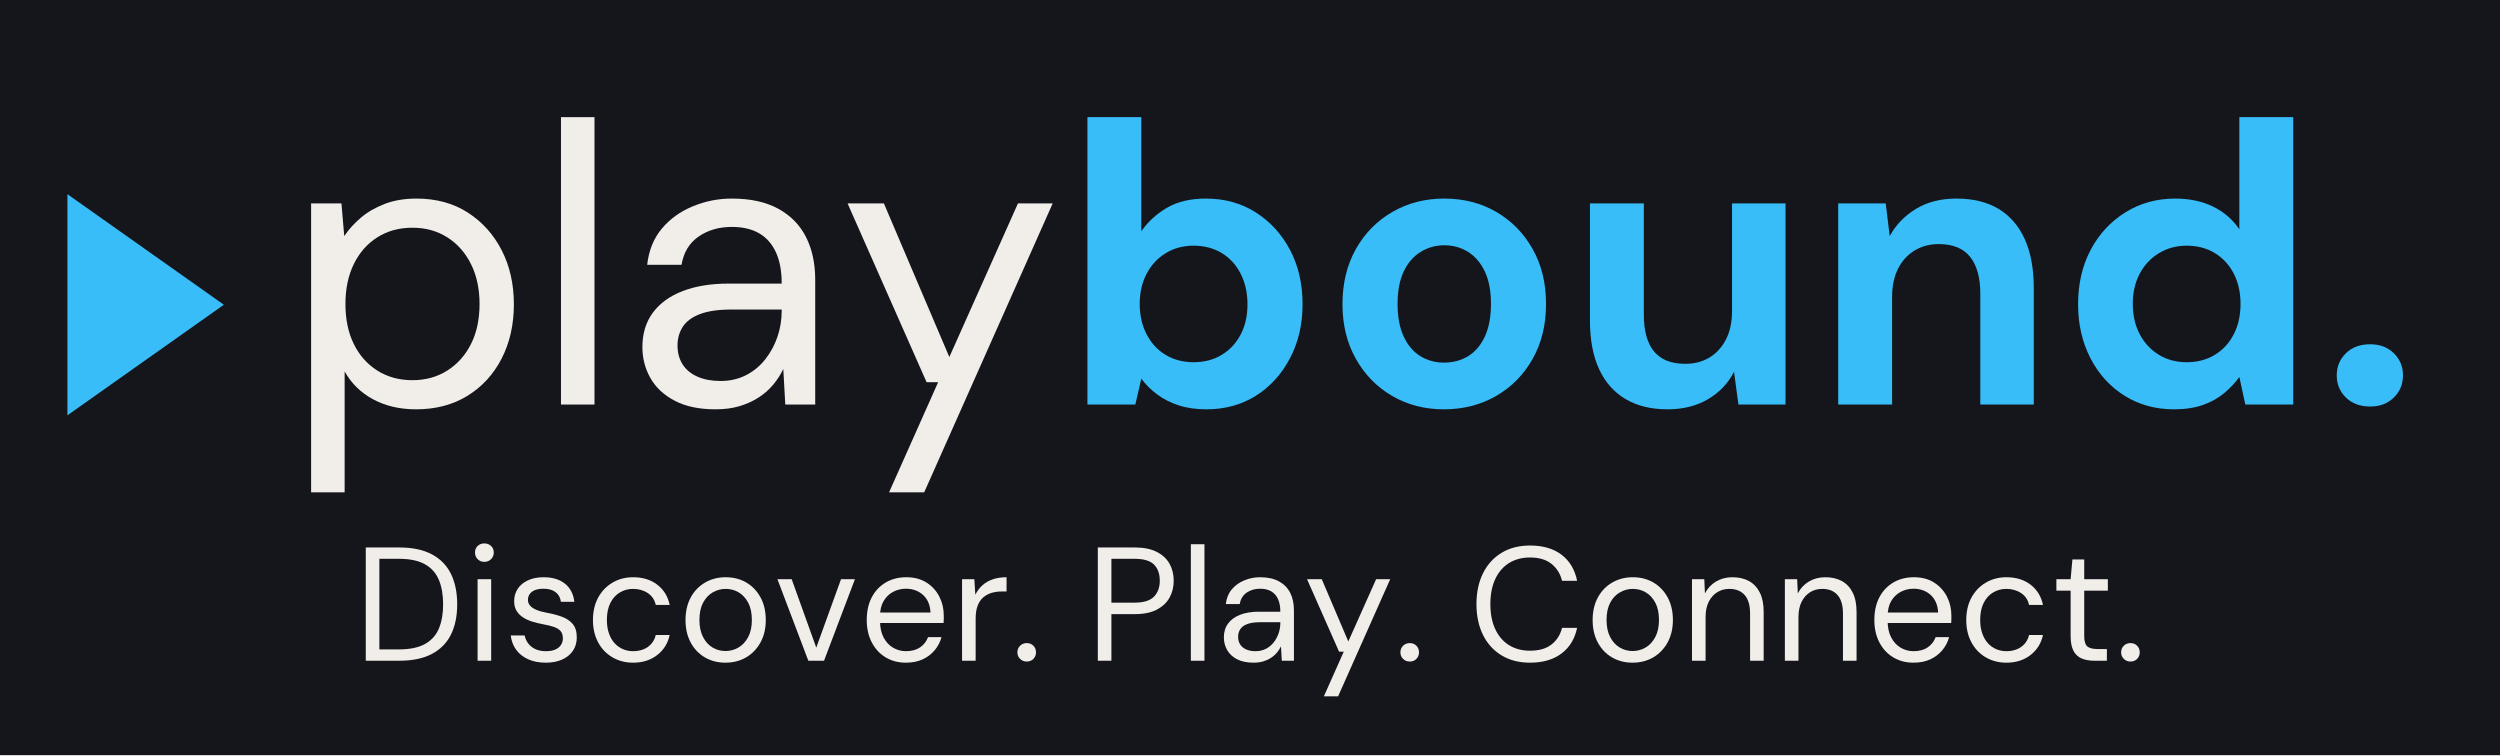
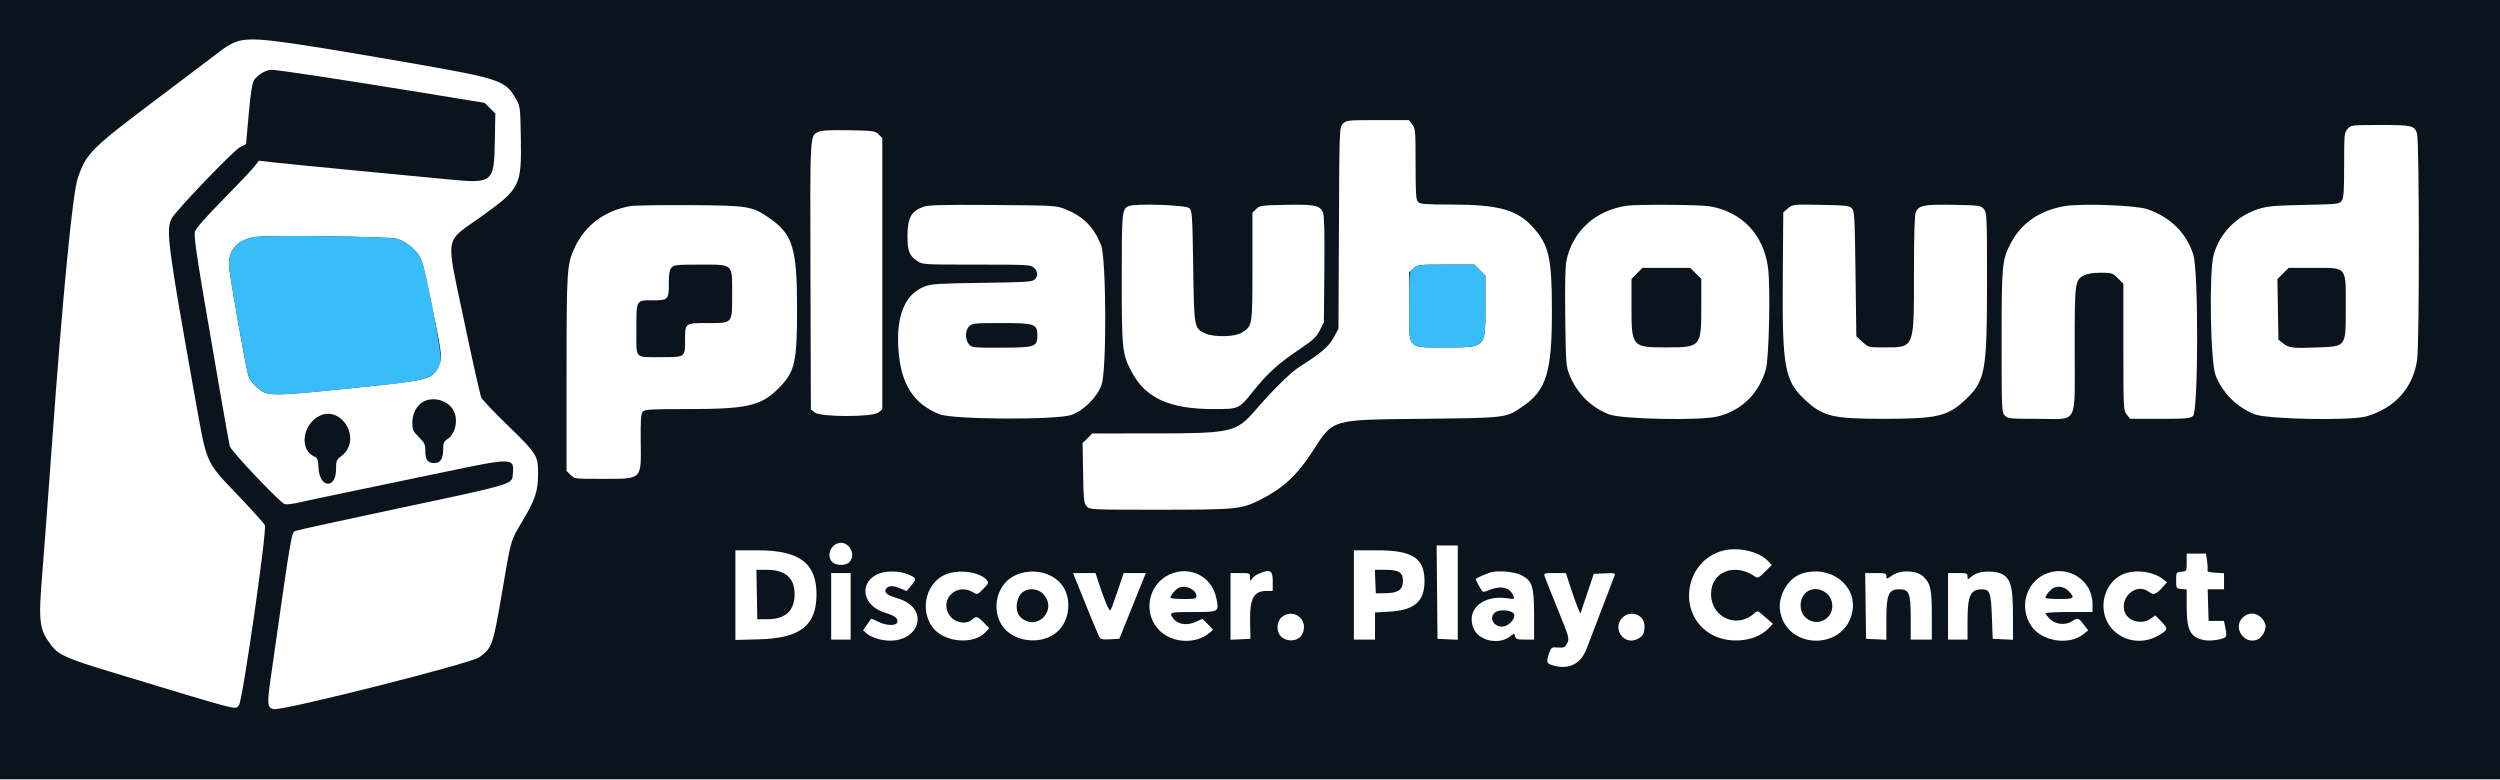
- <svg xmlns="http://www.w3.org/2000/svg" width="927" height="280" viewBox="0 0 927 280">
-   <rect width="927" height="280" fill="#15161c" />
-   <path d="M25 72 L83 113 L25 154 Z" fill="#38BDF8" />
-   <path fill="#f1eee9" d="M115.36 182.56V75.408H126.608L127.644 87.544Q130.012 83.992 133.712 80.81Q137.412 77.628 142.592 75.63Q147.772 73.632 154.432 73.632Q165.384 73.632 173.45 78.812Q181.516 83.992 186.03 92.798Q190.544 101.604 190.544 112.852Q190.544 124.1 186.03 132.906Q181.516 141.712 173.376 146.744Q165.236 151.776 154.284 151.776Q145.256 151.776 138.374 148.076Q131.492 144.376 127.792 137.716V182.56ZM152.952 140.972Q160.204 140.972 165.828 137.42Q171.452 133.868 174.634 127.578Q177.816 121.288 177.816 112.704Q177.816 104.268 174.634 97.904Q171.452 91.54 165.828 87.988Q160.204 84.436 152.952 84.436Q145.552 84.436 139.928 87.988Q134.304 91.54 131.196 97.904Q128.088 104.268 128.088 112.704Q128.088 121.288 131.196 127.578Q134.304 133.868 139.928 137.42Q145.552 140.972 152.952 140.972Z" />
-   <path fill="#f1eee9" d="M208.008 150.0V43.44H220.44V150.0Z" />
-   <path fill="#f1eee9" d="M265.284 151.776Q256.256 151.776 250.188 148.594Q244.12 145.412 241.16 140.158Q238.2 134.904 238.2 128.688Q238.2 121.14 242.122 115.886Q246.044 110.632 253.222 107.894Q260.4 105.156 270.168 105.156H289.852Q289.852 98.2 287.706 93.538Q285.56 88.876 281.49 86.508Q277.42 84.14 271.352 84.14Q264.248 84.14 259.068 87.692Q253.888 91.244 252.704 98.2H239.976Q240.864 90.208 245.378 84.806Q249.892 79.404 256.848 76.518Q263.804 73.632 271.352 73.632Q281.712 73.632 288.594 77.406Q295.476 81.18 298.88 87.914Q302.284 94.648 302.284 103.824V150.0H291.184L290.444 136.828Q288.964 139.936 286.67 142.674Q284.376 145.412 281.268 147.41Q278.16 149.408 274.238 150.592Q270.316 151.776 265.284 151.776ZM267.208 141.268Q272.388 141.268 276.606 139.122Q280.824 136.976 283.784 133.202Q286.744 129.428 288.298 124.84Q289.852 120.252 289.852 115.22V114.776H271.204Q263.952 114.776 259.512 116.478Q255.072 118.18 253.148 121.214Q251.224 124.248 251.224 128.096Q251.224 132.092 253.074 135.052Q254.924 138.012 258.55 139.64Q262.176 141.268 267.208 141.268Z" />
-   <path fill="#f1eee9" d="M329.664 182.56 347.868 141.712H343.576L314.272 75.408H327.74L352.012 132.388L377.468 75.408H390.344L342.688 182.56Z" />
-   <path fill="#38BDF8" d="M447.324 151.776Q441.552 151.776 437.038 150.296Q432.524 148.816 429.046 146.226Q425.568 143.636 423.2 140.38L420.98 150.0H403.22V43.44H423.2V85.768Q426.752 80.588 432.598 77.11Q438.444 73.632 447.176 73.632Q457.536 73.632 465.602 78.738Q473.668 83.844 478.33 92.65Q482.992 101.456 482.992 112.852Q482.992 123.952 478.33 132.832Q473.668 141.712 465.676 146.744Q457.684 151.776 447.324 151.776ZM442.588 134.312Q448.508 134.312 453.022 131.574Q457.536 128.836 460.052 124.026Q462.568 119.216 462.568 112.852Q462.568 106.488 460.052 101.53Q457.536 96.572 453.022 93.834Q448.508 91.096 442.588 91.096Q436.816 91.096 432.302 93.834Q427.788 96.572 425.198 101.456Q422.608 106.34 422.608 112.704Q422.608 119.068 425.198 124.026Q427.788 128.984 432.302 131.648Q436.816 134.312 442.588 134.312Z" />
-   <path fill="#38BDF8" d="M535.384 151.776Q524.728 151.776 516.218 146.818Q507.708 141.86 502.75 133.054Q497.792 124.248 497.792 112.852Q497.792 101.16 502.75 92.354Q507.708 83.548 516.292 78.59Q524.876 73.632 535.532 73.632Q546.336 73.632 554.846 78.59Q563.356 83.548 568.314 92.354Q573.272 101.16 573.272 112.704Q573.272 124.248 568.314 133.054Q563.356 141.86 554.772 146.818Q546.188 151.776 535.384 151.776ZM535.384 134.46Q540.416 134.46 544.338 132.092Q548.26 129.724 550.554 124.84Q552.848 119.956 552.848 112.704Q552.848 105.452 550.554 100.642Q548.26 95.832 544.338 93.39Q540.416 90.948 535.532 90.948Q530.796 90.948 526.8 93.39Q522.804 95.832 520.51 100.642Q518.216 105.452 518.216 112.704Q518.216 119.956 520.51 124.84Q522.804 129.724 526.726 132.092Q530.648 134.46 535.384 134.46Z" />
-   <path fill="#38BDF8" d="M618.264 151.776Q609.236 151.776 602.798 148.002Q596.36 144.228 592.956 136.902Q589.552 129.576 589.552 118.772V75.408H609.532V116.7Q609.532 125.728 613.306 130.316Q617.08 134.904 624.924 134.904Q629.956 134.904 633.804 132.61Q637.652 130.316 639.946 125.95Q642.24 121.584 642.24 115.22V75.408H662.072V150.0H644.608L642.98 137.864Q639.724 144.228 633.36 148.002Q626.996 151.776 618.264 151.776Z" />
-   <path fill="#38BDF8" d="M681.608 150.0V75.408H699.22L700.7 87.544Q704.104 81.328 710.394 77.48Q716.684 73.632 725.416 73.632Q734.74 73.632 741.104 77.48Q747.468 81.328 750.798 88.728Q754.128 96.128 754.128 106.932V150.0H734.296V108.856Q734.296 99.976 730.522 95.24Q726.748 90.504 718.904 90.504Q713.872 90.504 709.95 92.872Q706.028 95.24 703.808 99.606Q701.588 103.972 701.588 110.188V150.0Z" />
-   <path fill="#38BDF8" d="M806.076 151.776Q795.864 151.776 787.798 146.744Q779.732 141.712 775.144 132.832Q770.556 123.952 770.556 112.852Q770.556 101.456 775.218 92.65Q779.88 83.844 788.094 78.738Q796.308 73.632 806.52 73.632Q814.512 73.632 820.58 76.592Q826.648 79.552 830.348 85.028V43.44H850.328V150.0H832.568L830.348 139.788Q828.128 142.896 824.798 145.708Q821.468 148.52 816.88 150.148Q812.292 151.776 806.076 151.776ZM810.812 134.312Q816.732 134.312 821.246 131.574Q825.76 128.836 828.276 123.952Q830.792 119.068 830.792 112.704Q830.792 106.34 828.276 101.456Q825.76 96.572 821.246 93.834Q816.732 91.096 810.812 91.096Q805.188 91.096 800.6 93.834Q796.012 96.572 793.422 101.456Q790.832 106.34 790.832 112.556Q790.832 119.068 793.422 123.952Q796.012 128.836 800.526 131.574Q805.04 134.312 810.812 134.312Z" />
-   <path fill="#38BDF8" d="M878.892 150.74Q873.268 150.74 869.864 147.41Q866.46 144.08 866.46 139.196Q866.46 134.312 869.864 130.982Q873.268 127.652 878.892 127.652Q884.22 127.652 887.624 130.982Q891.028 134.312 891.028 139.196Q891.028 144.08 887.624 147.41Q884.22 150.74 878.892 150.74Z" />
-   <path fill="#f1eee9" d="M135.63 245.0V203.0H147.99Q155.37 203.0 160.14 205.55Q164.91 208.1 167.22 212.81Q169.53 217.52 169.53 224.12Q169.53 230.6 167.22 235.28Q164.91 239.96 160.14 242.48Q155.37 245.0 147.99 245.0ZM140.67 240.8H147.87Q153.99 240.8 157.59 238.79Q161.19 236.78 162.75 233.03Q164.31 229.28 164.31 224.12Q164.31 218.84 162.75 215.06Q161.19 211.28 157.59 209.24Q153.99 207.2 147.87 207.2H140.67Z" />
-   <path fill="#f1eee9" d="M177.09 245.0V214.76H182.13V245.0ZM179.61 208.34Q178.11 208.34 177.12 207.35Q176.13 206.36 176.13 204.86Q176.13 203.36 177.12 202.43Q178.11 201.5 179.61 201.5Q181.05 201.5 182.07 202.43Q183.09 203.36 183.09 204.86Q183.09 206.36 182.07 207.35Q181.05 208.34 179.61 208.34Z" />
-   <path fill="#f1eee9" d="M202.41 245.72Q198.63 245.72 195.84 244.46Q193.05 243.2 191.4 240.95Q189.75 238.7 189.39 235.64H194.55Q194.85 237.2 195.81 238.52Q196.77 239.84 198.42 240.65Q200.07 241.46 202.47 241.46Q204.57 241.46 205.95 240.83Q207.33 240.2 208.02 239.12Q208.71 238.04 208.71 236.78Q208.71 234.92 207.84 233.96Q206.97 233.0 205.29 232.43Q203.61 231.86 201.21 231.44Q199.23 231.08 197.31 230.48Q195.39 229.88 193.89 228.89Q192.39 227.9 191.52 226.46Q190.65 225.02 190.65 222.92Q190.65 220.34 191.97 218.33Q193.29 216.32 195.78 215.18Q198.27 214.04 201.57 214.04Q206.43 214.04 209.43 216.38Q212.43 218.72 212.97 223.16H207.99Q207.69 220.88 206.04 219.59Q204.39 218.3 201.51 218.3Q198.69 218.3 197.22 219.44Q195.75 220.58 195.75 222.44Q195.75 223.64 196.56 224.57Q197.37 225.5 198.96 226.16Q200.55 226.82 202.89 227.24Q205.89 227.78 208.35 228.68Q210.81 229.58 212.34 231.35Q213.87 233.12 213.87 236.36Q213.87 239.18 212.46 241.28Q211.05 243.38 208.47 244.55Q205.89 245.72 202.41 245.72Z" />
-   <path fill="#f1eee9" d="M234.75 245.72Q230.49 245.72 227.1 243.74Q223.71 241.76 221.79 238.19Q219.87 234.62 219.87 229.94Q219.87 225.14 221.79 221.6Q223.71 218.06 227.1 216.05Q230.49 214.04 234.75 214.04Q240.15 214.04 243.75 216.83Q247.35 219.62 248.31 224.3H243.15Q242.55 221.48 240.21 219.92Q237.87 218.36 234.69 218.36Q232.11 218.36 229.89 219.65Q227.67 220.94 226.35 223.52Q225.03 226.1 225.03 229.88Q225.03 232.7 225.81 234.89Q226.59 237.08 227.91 238.52Q229.23 239.96 231.0 240.71Q232.77 241.46 234.69 241.46Q236.85 241.46 238.59 240.77Q240.33 240.08 241.53 238.7Q242.73 237.32 243.15 235.46H248.31Q247.35 240.02 243.72 242.87Q240.09 245.72 234.75 245.72Z" />
-   <path fill="#f1eee9" d="M268.95 245.72Q264.75 245.72 261.39 243.77Q258.03 241.82 256.11 238.25Q254.19 234.68 254.19 229.94Q254.19 225.08 256.14 221.51Q258.09 217.94 261.48 215.99Q264.87 214.04 269.07 214.04Q273.39 214.04 276.72 215.99Q280.05 217.94 282.0 221.51Q283.95 225.08 283.95 229.88Q283.95 234.68 281.97 238.25Q279.99 241.82 276.63 243.77Q273.27 245.72 268.95 245.72ZM269.01 241.4Q271.59 241.4 273.81 240.11Q276.03 238.82 277.41 236.24Q278.79 233.66 278.79 229.88Q278.79 226.04 277.44 223.49Q276.09 220.94 273.9 219.65Q271.71 218.36 269.07 218.36Q266.55 218.36 264.3 219.65Q262.05 220.94 260.7 223.49Q259.35 226.04 259.35 229.88Q259.35 233.66 260.7 236.24Q262.05 238.82 264.24 240.11Q266.43 241.4 269.01 241.4Z" />
-   <path fill="#f1eee9" d="M299.73 245.0 288.27 214.76H293.55L302.67 240.14L311.85 214.76H317.01L305.55 245.0Z" />
-   <path fill="#f1eee9" d="M335.91 245.72Q331.65 245.72 328.38 243.74Q325.11 241.76 323.25 238.19Q321.39 234.62 321.39 229.88Q321.39 225.08 323.22 221.54Q325.05 218.0 328.38 216.02Q331.71 214.04 336.03 214.04Q340.47 214.04 343.56 216.02Q346.65 218.0 348.3 221.21Q349.95 224.42 349.95 228.26Q349.95 228.86 349.95 229.52Q349.95 230.18 349.89 231.02H325.17V227.12H345.03Q344.85 222.98 342.3 220.64Q339.75 218.3 335.91 218.3Q333.33 218.3 331.14 219.47Q328.95 220.64 327.63 222.89Q326.31 225.14 326.31 228.5V230.18Q326.31 233.9 327.66 236.42Q329.01 238.94 331.2 240.2Q333.39 241.46 335.91 241.46Q339.09 241.46 341.16 240.05Q343.23 238.64 344.13 236.24H349.11Q348.39 238.94 346.59 241.1Q344.79 243.26 342.12 244.49Q339.45 245.72 335.91 245.72Z" />
-   <path fill="#f1eee9" d="M356.73 245.0V214.76H361.29L361.65 220.52Q362.67 218.48 364.26 217.04Q365.85 215.6 368.1 214.82Q370.35 214.04 373.23 214.04V219.32H371.37Q369.45 219.32 367.71 219.83Q365.97 220.34 364.62 221.48Q363.27 222.62 362.52 224.57Q361.77 226.52 361.77 229.4V245.0Z" />
-   <path fill="#f1eee9" d="M380.73 245.3Q379.23 245.3 378.24 244.31Q377.25 243.32 377.25 241.88Q377.25 240.44 378.24 239.45Q379.23 238.46 380.73 238.46Q382.23 238.46 383.19 239.45Q384.15 240.44 384.15 241.88Q384.15 243.32 383.19 244.31Q382.23 245.3 380.73 245.3Z" />
-   <path fill="#f1eee9" d="" />
-   <path fill="#f1eee9" d="M407.07 245.0V203.0H420.75Q425.73 203.0 428.94 204.65Q432.15 206.3 433.68 209.06Q435.21 211.82 435.21 215.36Q435.21 218.78 433.68 221.57Q432.15 224.36 428.97 226.04Q425.79 227.72 420.75 227.72H412.11V245.0ZM412.11 223.46H420.69Q425.73 223.46 427.89 221.24Q430.05 219.02 430.05 215.36Q430.05 211.46 427.89 209.33Q425.73 207.2 420.69 207.2H412.11Z" />
-   <path fill="#f1eee9" d="M441.57 245.0V201.8H446.61V245.0Z" />
-   <path fill="#f1eee9" d="M464.79 245.72Q461.13 245.72 458.67 244.43Q456.21 243.14 455.01 241.01Q453.81 238.88 453.81 236.36Q453.81 233.3 455.4 231.17Q456.99 229.04 459.9 227.93Q462.81 226.82 466.77 226.82H474.75Q474.75 224.0 473.88 222.11Q473.01 220.22 471.36 219.26Q469.71 218.3 467.25 218.3Q464.37 218.3 462.27 219.74Q460.17 221.18 459.69 224.0H454.53Q454.89 220.76 456.72 218.57Q458.55 216.38 461.37 215.21Q464.19 214.04 467.25 214.04Q471.45 214.04 474.24 215.57Q477.03 217.1 478.41 219.83Q479.79 222.56 479.79 226.28V245.0H475.29L474.99 239.66Q474.39 240.92 473.46 242.03Q472.53 243.14 471.27 243.95Q470.01 244.76 468.42 245.24Q466.83 245.72 464.79 245.72ZM465.57 241.46Q467.67 241.46 469.38 240.59Q471.09 239.72 472.29 238.19Q473.49 236.66 474.12 234.8Q474.75 232.94 474.75 230.9V230.72H467.19Q464.25 230.72 462.45 231.41Q460.65 232.1 459.87 233.33Q459.09 234.56 459.09 236.12Q459.09 237.74 459.84 238.94Q460.59 240.14 462.06 240.8Q463.53 241.46 465.57 241.46Z" />
-   <path fill="#f1eee9" d="M490.89 258.2 498.27 241.64H496.53L484.65 214.76H490.11L499.95 237.86L510.27 214.76H515.49L496.17 258.2Z" />
-   <path fill="#f1eee9" d="M522.75 245.3Q521.25 245.3 520.26 244.31Q519.27 243.32 519.27 241.88Q519.27 240.44 520.26 239.45Q521.25 238.46 522.75 238.46Q524.25 238.46 525.21 239.45Q526.17 240.44 526.17 241.88Q526.17 243.32 525.21 244.31Q524.25 245.3 522.75 245.3Z" />
-   <path fill="#f1eee9" d="" />
-   <path fill="#f1eee9" d="M567.33 245.72Q561.21 245.72 556.74 242.99Q552.27 240.26 549.87 235.37Q547.47 230.48 547.47 224.0Q547.47 217.52 549.87 212.63Q552.27 207.74 556.74 205.01Q561.21 202.28 567.33 202.28Q574.53 202.28 579.03 205.7Q583.53 209.12 584.79 215.36H579.21Q578.25 211.46 575.31 209.09Q572.37 206.72 567.33 206.72Q562.83 206.72 559.53 208.79Q556.23 210.86 554.43 214.73Q552.63 218.6 552.63 224.0Q552.63 229.4 554.43 233.27Q556.23 237.14 559.53 239.21Q562.83 241.28 567.33 241.28Q572.37 241.28 575.31 238.97Q578.25 236.66 579.21 232.82H584.79Q583.53 238.88 579.03 242.3Q574.53 245.72 567.33 245.72Z" />
-   <path fill="#f1eee9" d="M605.31 245.72Q601.11 245.72 597.75 243.77Q594.39 241.82 592.47 238.25Q590.55 234.68 590.55 229.94Q590.55 225.08 592.5 221.51Q594.45 217.94 597.84 215.99Q601.23 214.04 605.43 214.04Q609.75 214.04 613.08 215.99Q616.41 217.94 618.36 221.51Q620.31 225.08 620.31 229.88Q620.31 234.68 618.33 238.25Q616.35 241.82 612.99 243.77Q609.63 245.72 605.31 245.72ZM605.37 241.4Q607.95 241.4 610.17 240.11Q612.39 238.82 613.77 236.24Q615.15 233.66 615.15 229.88Q615.15 226.04 613.8 223.49Q612.45 220.94 610.26 219.65Q608.07 218.36 605.43 218.36Q602.91 218.36 600.66 219.65Q598.41 220.94 597.06 223.49Q595.71 226.04 595.71 229.88Q595.71 233.66 597.06 236.24Q598.41 238.82 600.6 240.11Q602.79 241.4 605.37 241.4Z" />
-   <path fill="#f1eee9" d="M627.39 245.0V214.76H631.95L632.19 220.04Q633.63 217.22 636.3 215.63Q638.97 214.04 642.39 214.04Q645.93 214.04 648.51 215.45Q651.09 216.86 652.53 219.71Q653.97 222.56 653.97 226.94V245.0H648.93V227.48Q648.93 222.92 646.92 220.64Q644.91 218.36 641.25 218.36Q638.73 218.36 636.75 219.59Q634.77 220.82 633.6 223.13Q632.43 225.44 632.43 228.86V245.0Z" />
-   <path fill="#f1eee9" d="M661.83 245.0V214.76H666.39L666.63 220.04Q668.07 217.22 670.74 215.63Q673.41 214.04 676.83 214.04Q680.37 214.04 682.95 215.45Q685.53 216.86 686.97 219.71Q688.41 222.56 688.41 226.94V245.0H683.37V227.48Q683.37 222.92 681.36 220.64Q679.35 218.36 675.69 218.36Q673.17 218.36 671.19 219.59Q669.21 220.82 668.04 223.13Q666.87 225.44 666.87 228.86V245.0Z" />
-   <path fill="#f1eee9" d="M709.53 245.72Q705.27 245.72 702.0 243.74Q698.73 241.76 696.87 238.19Q695.01 234.62 695.01 229.88Q695.01 225.08 696.84 221.54Q698.67 218.0 702.0 216.02Q705.33 214.04 709.65 214.04Q714.09 214.04 717.18 216.02Q720.27 218.0 721.92 221.21Q723.57 224.42 723.57 228.26Q723.57 228.86 723.57 229.52Q723.57 230.18 723.51 231.02H698.79V227.12H718.65Q718.47 222.98 715.92 220.64Q713.37 218.3 709.53 218.3Q706.95 218.3 704.76 219.47Q702.57 220.64 701.25 222.89Q699.93 225.14 699.93 228.5V230.18Q699.93 233.9 701.28 236.42Q702.63 238.94 704.82 240.2Q707.01 241.46 709.53 241.46Q712.71 241.46 714.78 240.05Q716.85 238.64 717.75 236.24H722.73Q722.01 238.94 720.21 241.1Q718.41 243.26 715.74 244.49Q713.07 245.72 709.53 245.72Z" />
-   <path fill="#f1eee9" d="M743.97 245.72Q739.71 245.72 736.32 243.74Q732.93 241.76 731.01 238.19Q729.09 234.62 729.09 229.94Q729.09 225.14 731.01 221.6Q732.93 218.06 736.32 216.05Q739.71 214.04 743.97 214.04Q749.37 214.04 752.97 216.83Q756.57 219.62 757.53 224.3H752.37Q751.77 221.48 749.43 219.92Q747.09 218.36 743.91 218.36Q741.33 218.36 739.11 219.65Q736.89 220.94 735.57 223.52Q734.25 226.1 734.25 229.88Q734.25 232.7 735.03 234.89Q735.81 237.08 737.13 238.52Q738.45 239.96 740.22 240.71Q741.99 241.46 743.91 241.46Q746.07 241.46 747.81 240.77Q749.55 240.08 750.75 238.7Q751.95 237.32 752.37 235.46H757.53Q756.57 240.02 752.94 242.87Q749.31 245.72 743.97 245.72Z" />
-   <path fill="#f1eee9" d="M776.55 245.0Q773.85 245.0 771.87 244.16Q769.89 243.32 768.84 241.31Q767.79 239.3 767.79 235.88V219.02H762.51V214.76H767.79L768.45 207.44H772.83V214.76H781.59V219.02H772.83V235.88Q772.83 238.7 773.97 239.69Q775.11 240.68 777.99 240.68H781.23V245.0Z" />
-   <path fill="#f1eee9" d="M789.99 245.3Q788.49 245.3 787.5 244.31Q786.51 243.32 786.51 241.88Q786.51 240.44 787.5 239.45Q788.49 238.46 789.99 238.46Q791.49 238.46 792.45 239.45Q793.41 240.44 793.41 241.88Q793.41 243.32 792.45 244.31Q791.49 245.3 789.99 245.3Z" />
+ <svg xmlns="http://www.w3.org/2000/svg" width="1540" height="480" viewBox="0 0 1540 480" fill-rule="evenodd">
+   <path fill="#0B141D" d="M0 0H1540V480H0Z" />
+   <g transform="translate(20 20) scale(1)">
+     <path fill="#FFFFFF" d="M 126 5.57 C 123.53 6.36, 119.63 8.46, 117.34 10.25 C 115.05 12.04, 97.27 25.46, 77.84 40.09 C 35.91 71.64, 33.29 74.23, 27.95 89.58 C 24.74 98.81, 18.69 161.04, 11.98 254 C 9.78 284.52, 7.09 320.4, 6.01 333.73 C 3.6 363.44, 4.15 367.73, 11.68 377.64 C 16.04 383.37, 21.18 385.68, 47.11 393.54 C 131.63 419.15, 124.52 417.31, 127.24 414.25 C 129.4 411.82, 144.55 306.47, 143.16 303.53 C 142.64 302.41, 135.12 294.07, 126.47 285 C 106.58 264.15, 107.54 266.29, 100.6 227.5 C 83.23 130.33, 82.1 121.77, 85.76 114.55 C 88.09 109.96, 123.79 72.73, 127.89 70.61 L 131.56 68.71 133.21 50.28 C 134.38 37.23, 135.34 31.13, 136.49 29.38 C 138.64 26.1, 143.84 23.01, 147.22 23 C 150.98 23, 188.57 28.68, 237.5 36.66 L 278.5 43.34 281.81 46.63 L 285.13 49.93 284.81 67.39 C 284.36 92.41, 283.5 93.12, 256.8 90.56 C 247.83 89.7, 221.63 87.19, 198.58 84.99 C 175.52 82.78, 152.8 80.54, 148.08 79.99 L 139.5 79 136.56 82.75 C 134.94 84.81, 126.27 93.95, 117.3 103.05 C 106.84 113.65, 100.66 120.7, 100.1 122.66 C 99.44 124.94, 100.7 134.51, 105.03 160.11 C 111.71 199.64, 120.73 251.42, 121.53 254.81 C 122.22 257.76, 152.68 289.88, 155.43 290.57 C 156.57 290.86, 160.44 290.41, 164.03 289.57 C 167.63 288.74, 180.23 286.05, 192.03 283.6 C 203.84 281.15, 230.95 275.5, 252.29 271.05 C 297.3 261.67, 296.92 261.65, 295.82 273.11 C 295.33 278.29, 293.96 278.68, 226 293.03 C 191.63 300.29, 162.72 306.64, 161.76 307.14 C 159.49 308.34, 159.39 308.97, 146.74 397.79 C 144.43 414.06, 144.66 416.2, 148.83 416.82 C 154.95 417.73, 269.73 388.75, 275.07 384.95 C 283.1 379.24, 283.65 377.72, 288.98 346.5 C 294.96 311.45, 294.39 313.49, 301.5 301.54 C 309.74 287.69, 311.41 282.74, 311.46 272 C 311.51 260.67, 310.81 259.54, 292.76 242.04 C 284.54 234.06, 277.24 226.41, 276.54 225.02 C 275.83 223.63, 271.1 202.61, 266.02 178.29 C 254.48 123.06, 253.38 129.98, 276.26 113.54 C 300.57 96.08, 301.33 94.58, 300.83 64.86 C 300.5 45.82, 300.45 45.42, 297.75 40.82 C 290.71 28.85, 289.82 28.59, 214 15.58 C 147.05 4.1, 134.95 2.73, 126 5.57 M 138.35 125.88 C 127.17 127.03, 121 133.13, 121 143 C 121 147.37, 131.34 206.2, 133.06 211.57 C 134.23 215.24, 139.4 220.46, 143.31 221.94 C 147.71 223.59, 156.01 223.23, 187.89 219.98 C 245.92 214.06, 245.6 214.13, 249.81 205.98 C 252.68 200.43, 252.64 200.06, 245.48 165.63 C 240.74 142.81, 239.74 139.24, 237.2 136.09 C 233.63 131.65, 228.86 128.34, 224.12 127 C 219.73 125.77, 148.44 124.83, 138.35 125.88 M 241.03 227.28 C 236.86 229.39, 234 234.68, 234 240.27 C 234 244.73, 234.41 245.64, 238 249.24 C 241.55 252.78, 242 253.78, 242 258 C 242 263.33, 243.5 265.25, 247.68 265.25 C 251.28 265.25, 253 262.56, 253 256.92 C 253 252.98, 253.41 251.96, 255.58 250.54 C 260.8 247.12, 262.53 238.02, 259.04 232.3 C 255.57 226.6, 247.06 224.23, 241.03 227.28 M 174.99 237.25 C 165.89 243.44, 165.03 257.32, 173.5 261.18 C 175.6 262.14, 175.95 263.06, 176.21 268.29 C 176.81 280.64, 187 281.47, 187 269.17 C 187 263.85, 187.25 263.19, 190.09 261.09 C 204.12 250.72, 189.38 227.46, 174.99 237.25" />
+     <path fill="#38BDF8" d="M 137.82 125.89 C 127.09 127.11, 121 133.35, 121 143.13 C 121 147.6, 131.31 206.11, 133.05 211.57 C 134.23 215.24, 139.4 220.46, 143.31 221.94 C 147.39 223.48, 156.14 223.25, 177.56 221.07 C 187.98 220, 205.72 218.18, 217 217.03 C 244.57 214.19, 249.63 211.97, 251.5 201.9 C 252.14 198.46, 244.21 155.76, 240.45 142.34 C 238.58 135.71, 231.35 128.83, 224.39 127.08 C 218.86 125.69, 148.13 124.71, 137.82 125.89" />
+   </g>
+   <g transform="translate(345 70) scale(1)">
+     <path fill="#FFFFFF" d="M 482.2 6.28 C 480.06 8.56, 480.06 8.73, 479.78 70.53 L 479.5 132.5 476.5 137.99 C 473.46 143.55, 468.42 147.85, 455.46 155.98 C 450.09 159.35, 439.18 170.09, 428.18 182.83 C 416.57 196.29, 413.56 196.97, 365.67 196.99 L 327.85 197 324.86 199.99 L 321.88 202.97 322.19 221.38 C 322.47 237.83, 322.7 240.02, 324.4 241.9 C 326.29 243.97, 326.87 244, 369.4 243.99 C 416.86 243.97, 419.72 243.69, 431.26 237.88 C 445.21 230.85, 453.82 222.93, 463.26 208.44 C 476.72 187.78, 473.87 188.63, 532 187.98 C 583.64 187.4, 582.53 187.54, 593.24 180.18 C 607.6 170.3, 611.01 159.06, 610.98 121.66 C 610.96 88.78, 609.21 81.01, 599.34 70.03 C 589.58 59.18, 578.2 56.02, 548.82 56.01 C 533.18 56, 529.89 55.74, 528.57 54.43 C 527.24 53.1, 527 49.54, 527 31.06 C 527 10.53, 526.88 9.12, 524.93 6.63 L 522.86 4 503.6 4 C 484.85 4, 484.29 4.06, 482.2 6.28 M 1101.17 9.31 C 1099.09 11.53, 1099 12.47, 1099 31.59 C 1099 47.59, 1098.71 51.97, 1097.52 53.67 C 1096.11 55.68, 1095.03 55.8, 1074.27 56.24 C 1055.58 56.63, 1051.57 57, 1045.94 58.83 C 1032.52 63.19, 1022.11 73.97, 1018.57 87.16 C 1015.69 97.87, 1016.63 153.32, 1019.83 161.25 C 1024.27 172.27, 1032.8 180.77, 1043.86 185.19 C 1051.62 188.3, 1103.15 189.26, 1112.71 186.48 C 1130.34 181.36, 1141.51 168.86, 1143.97 151.5 C 1145.39 141.44, 1145.33 16.23, 1143.89 12.13 C 1142.23 7.36, 1140.63 7, 1121.24 7 C 1103.83 7, 1103.29 7.06, 1101.17 9.31 M 159.02 11.25 C 153.87 13.93, 153.99 11.6, 154.25 99.84 L 154.5 182.18 156.86 184.09 C 160.44 186.99, 192.56 186.99, 196.14 184.09 L 198.5 182.18 198.5 98.62 L 198.5 15.06 196.22 12.78 C 194.07 10.62, 193.09 10.49, 177.72 10.23 C 165.97 10.03, 160.82 10.31, 159.02 11.25 M 43 56.99 C 27.27 59.93, 15.58 68.67, 9.08 82.36 C 4.22 92.61, 4 95.95, 4 160.23 L 4 220.09 6.46 222.54 C 8.88 224.97, 9.12 225, 26.7 224.97 C 50.79 224.93, 49.96 225.76, 49.69 201.84 C 49.54 189.08, 49.81 184.94, 50.87 183.66 C 52.09 182.19, 55.28 182, 78.37 181.99 C 115.11 181.98, 123.69 180.06, 134.31 169.48 C 144.73 159.09, 146 153.65, 145.99 119.57 C 145.97 82.64, 143.3 74.12, 128.59 64.09 C 118.16 56.97, 115.89 56.61, 80 56.37 C 62.13 56.25, 45.48 56.53, 43 56.99 M 223.74 57.39 C 216.21 60.15, 213.99 64.32, 214.01 75.65 C 214.03 84.64, 215.16 87.52, 219.91 90.72 C 223.27 92.98, 223.59 93, 256.65 93 C 288.67 93, 290.08 93.08, 292 95 C 294.46 97.47, 294.56 100.19, 292.25 102.27 C 290.76 103.61, 286.01 103.9, 260 104.24 C 234.16 104.57, 228.79 104.89, 224.89 106.36 C 212.49 111.02, 206.89 124.33, 208.44 145.47 C 209.99 166.7, 217.62 178.67, 233.75 185.18 C 241.91 188.47, 305.76 188.8, 314.99 185.59 C 322.54 182.96, 330.96 174.54, 333.59 166.99 C 336.78 157.82, 336.48 88.93, 333.22 80.86 C 328.73 69.77, 322.17 63.22, 311.14 58.81 C 305.67 56.63, 304.3 56.55, 266.5 56.28 C 235.31 56.07, 226.75 56.29, 223.74 57.39 M 350.31 56.97 C 346.15 58.72, 346 60.26, 346 101.72 C 346 145.59, 346.27 148.1, 352.16 159.16 C 360.79 175.34, 375.48 181.98, 402.69 181.99 C 418.12 182, 418.18 181.97, 426.83 171.14 C 435.73 160, 442.55 153.82, 455.46 145.17 C 463.83 139.57, 465.83 137.7, 467.96 133.53 L 470.5 128.56 470.8 96.11 C 471.01 73.5, 470.76 62.83, 469.97 60.92 C 468.13 56.49, 464.92 55.83, 447.15 56.18 C 431.93 56.48, 430.93 56.63, 428.77 58.78 L 426.5 61.07 426.5 94.33 C 426.5 131.24, 426.56 130.86, 419.7 135.04 C 415.55 137.57, 402.46 137.79, 397.46 135.41 C 390.52 132.12, 390.56 132.31, 390 94.28 C 389.55 63.19, 389.34 59.91, 387.72 58.28 C 385.7 56.27, 354.61 55.18, 350.31 56.97 M 657.5 56.7 C 638.34 59.24, 623.98 72, 620.03 90 C 619.19 93.84, 618.94 104.54, 619.2 125.5 C 619.54 153.96, 619.68 155.78, 621.83 161 C 626.54 172.4, 634.76 180.64, 646 185.21 C 653.5 188.26, 702.66 189.23, 713.18 186.53 C 727.99 182.74, 738.37 172.56, 742.77 157.5 C 744.73 150.8, 745.67 106.52, 744.1 94.87 C 741.35 74.41, 727.86 60.29, 707.98 57.07 C 701.94 56.09, 664.19 55.81, 657.5 56.7 M 756.38 58.35 L 753.5 60.83 753.2 100.66 C 752.79 155.86, 754.29 164.37, 766.47 175.88 C 777.8 186.6, 783.52 188, 815.93 187.99 C 848.63 187.97, 855.04 186.42, 866.11 175.8 C 877.94 164.46, 879 158.58, 879 104.47 C 879 63.4, 878.9 61.1, 877.09 58.86 C 875.24 56.58, 874.64 56.49, 858.46 56.18 C 840.33 55.84, 837.02 56.47, 835.13 60.62 C 834.36 62.31, 834 74.47, 834 99.1 C 834 144.96, 834.39 144, 815.53 144 C 806.04 144, 805.94 143.97, 802.24 140.58 L 798.5 137.16 798 98.61 C 797.54 63.36, 797.35 59.92, 795.72 58.28 C 794.17 56.74, 791.64 56.46, 776.6 56.19 C 759.38 55.88, 759.24 55.89, 756.38 58.35 M 926.5 57.02 C 910.86 59.82, 899.66 67.78, 893.15 80.72 C 888.29 90.4, 888 93.77, 888 140.55 C 888 182.67, 888.06 184.06, 890 186 C 891.85 187.85, 893.33 188, 910.33 188 C 935.62 188, 933 192.94, 933 145.14 C 933 103.18, 933.08 102.56, 938.97 99.52 C 940.79 98.58, 944.62 98, 949.05 98 C 955.85 98, 956.37 98.17, 959.6 101.4 L 963 104.8 963 143.76 C 963 181.67, 963.06 182.8, 965.07 185.37 L 967.14 188 985.46 188 C 1001.43 188, 1004.05 187.78, 1005.89 186.25 C 1009.19 183.53, 1009.34 97.24, 1006.07 86.84 C 1001.9 73.6, 992.05 63.82, 977.89 58.89 C 970.78 56.41, 936.79 55.18, 926.5 57.02 M 68.66 94.83 C 67.41 96.21, 67 98.61, 67 104.63 C 67 114.59, 66.6 115, 57 115 C 46.73 115, 47 114.51, 47 133.09 C 47 151.61, 45.54 150, 62.38 150 C 77.17 150, 77 150.12, 77 139.5 C 77 128.93, 76.9 129, 91.05 129 C 106.53 129, 106 129.63, 106 111.17 C 106 92.08, 107.01 93, 86.16 93 C 72.08 93, 70.13 93.2, 68.66 94.83 M 525.65 95.45 L 523 97.91 523 118.5 C 523 145.75, 521.49 144, 545 144 C 570.66 144, 570 144.67, 570 118.47 L 570 99.8 566.6 96.4 L 563.2 93 545.75 93 C 528.61 93, 528.25 93.04, 525.65 95.45 M 663.4 98.4 L 660 101.8 660 119 C 660 143.68, 660.27 144, 681.5 144 C 702.73 144, 703 143.68, 703 119 L 703 101.8 699.6 98.4 L 696.2 95 681.5 95 L 666.8 95 663.4 98.4 M 1061.34 98.46 L 1057.88 101.92 1058.19 120.56 L 1058.5 139.19 1061.4 141.5 C 1065 144.37, 1067.38 144.65, 1082.84 144.01 C 1100.47 143.28, 1100 143.97, 1100 118.9 C 1100 93.75, 1101.05 95, 1079.94 95 L 1064.8 95 1061.34 98.46 M 252 131 C 249.48 133.52, 249.38 139.01, 251.8 142 C 253.54 144.15, 254.16 144.21, 272.05 144.16 C 292.79 144.09, 294 143.66, 294 136.39 C 294 129.56, 292.35 129, 272 129 C 255.33 129, 253.85 129.15, 252 131" />
+     <path fill="#38BDF8" d="M 525.46 95.45 C 523.01 97.9, 523 97.97, 523 118.5 C 523 145.75, 521.49 144, 545 144 C 570.66 144, 570 144.67, 570 118.47 L 570 99.8 566.6 96.4 L 563.2 93 545.55 93 C 528.15 93, 527.88 93.03, 525.46 95.45" />
+   </g>
+   <g transform="translate(445 330) scale(1)">
+     <path fill="#FFFFFF" d="M 71 4.72 C 66.03 6.51, 64.23 13.09, 67.83 16.34 C 70.3 18.58, 76.25 18.48, 78.34 16.17 C 82.84 11.2, 77.24 2.47, 71 4.72 M 440.24 34.75 L 440.5 63.5 446.75 63.8 L 453 64.09 453 35.05 L 453 6 446.49 6 L 439.97 6 440.24 34.75 M 615.89 9.31 C 593.28 15.71, 588.02 46.37, 607.26 59.59 C 618.2 67.11, 635.97 65.9, 644.44 57.06 L 647.12 54.27 642.39 50.12 C 637.72 46, 637.65 45.98, 635.59 47.85 C 624.95 57.52, 609.01 50.34, 609 35.9 C 609 22.1, 623.64 16.38, 636.24 25.25 C 637.74 26.31, 638.59 25.88, 642.2 22.27 L 646.41 18.06 644.08 15.58 C 638.47 9.61, 625.24 6.67, 615.89 9.31 M 8 36.61 L 8 64.22 22.75 63.82 C 48.05 63.13, 58 55.27, 57.97 36 C 57.94 16.89, 47.41 9, 21.96 9 L 8 9 8 36.61 M 389 36.5 L 389 64 395.5 64 L 402 64 402 55.64 L 402 47.28 410.9 46.77 C 426.33 45.89, 432.5 40.51, 432.5 27.93 C 432.5 13.77, 425.14 9, 403.3 9 L 389 9 389 36.5 M 902 16.44 C 902 21.84, 901.98 21.88, 898.75 22.19 C 895.56 22.49, 895.5 22.59, 895.5 27.5 C 895.5 32.41, 895.56 32.51, 898.75 32.81 L 902 33.13 902 43.59 C 902 58.55, 904.24 62.72, 913.15 64.38 C 916.86 65.06, 924.57 63.84, 926.06 62.33 C 926.51 61.87, 926.44 59.48, 925.91 57 L 924.95 52.5 920.22 52.5 L 915.5 52.5 915.21 42.75 L 914.93 33 919.96 33 L 925 33 925 28.05 L 925 23.11 919.75 22.8 C 915.72 22.57, 914.58 22.15, 914.83 21.02 C 915.01 20.2, 914.87 17.61, 914.52 15.27 L 913.88 11 907.94 11 L 902 11 902 16.44 M 21.22 36.25 L 21.5 51.5 28.29 51.42 C 39 51.29, 44.47 46.08, 44.47 36 C 44.47 25.96, 38.77 21, 27.22 21 L 20.95 21 21.22 36.25 M 402.21 28.25 L 402.5 35.5 408.82 35.4 C 416.19 35.28, 419.07 33.27, 419.21 28.16 C 419.37 22.79, 416.76 21, 408.8 21 L 401.91 21 402.21 28.25 M 94.89 24 C 83.67 29.93, 86.86 43.58, 100.39 47.51 C 106.28 49.22, 108.56 51.1, 107.64 53.49 C 106.8 55.68, 100.69 55.39, 95.86 52.93 C 93.63 51.79, 91.7 51, 91.58 51.18 C 91.45 51.36, 90.29 53.03, 89 54.9 L 86.65 58.3 89.29 60.57 C 90.74 61.82, 94.51 63.38, 97.67 64.03 C 120.36 68.75, 129.79 44.94, 107.76 38.53 C 101.21 36.63, 99.12 34.76, 101 32.5 C 102.59 30.59, 105.11 30.6, 109.77 32.55 L 113.47 34.1 116.21 30.8 C 119.79 26.48, 119.74 26.24, 114.75 23.97 C 109.1 21.41, 99.76 21.42, 94.89 24 M 138.5 23.49 C 125.83 27.93, 121.12 44.97, 129.42 56.35 C 136.23 65.68, 154.52 67.46, 161.98 59.52 L 164.37 56.98 160.99 53.49 C 157.16 49.54, 156.39 49.34, 153.86 51.63 C 150.5 54.67, 144.22 53.93, 140.79 50.09 C 132.59 40.91, 143.42 28.41, 154.11 34.72 C 157.02 36.44, 157.03 36.44, 160.68 32.78 C 163.95 29.52, 164.19 28.93, 162.92 27.4 C 158.87 22.51, 146.81 20.58, 138.5 23.49 M 180.31 24.43 C 167.61 30.35, 164.77 49.2, 175.15 58.63 C 184.08 66.75, 199.89 66.37, 207.63 57.85 C 213.96 50.88, 214.93 39.02, 209.79 31.26 C 204.03 22.56, 190.88 19.51, 180.31 24.43 M 275.49 23.86 C 261.93 30.03, 258.76 48.29, 269.46 58.59 C 277.4 66.24, 291.67 66.88, 299.91 59.95 L 302.32 57.92 299.06 54.56 L 295.8 51.2 291.25 53.21 C 285.91 55.58, 280.2 54.55, 277.54 50.75 C 275 47.13, 275.45 47, 290.03 47 C 306.2 47, 306.06 47.09, 304.2 38.21 C 301.42 24.98, 287.91 18.22, 275.49 23.86 M 330.35 23.45 C 328.62 24.2, 326.72 25.65, 326.13 26.66 C 325.18 28.29, 325.06 28.19, 325.03 25.75 C 325 23.06, 324.87 23, 319 23 L 313 23 313 43.55 L 313 64.09 319.14 63.8 L 325.27 63.5 325.08 53.35 C 324.8 38.45, 327.18 34, 335.43 34 L 339 34 339 28 C 339 21.26, 337.36 20.4, 330.35 23.45 M 473 22.65 C 469.92 23.65, 464 26.32, 464 26.7 C 464 27.17, 466.56 31.96, 467.79 33.77 C 468.48 34.79, 469.37 34.74, 472.29 33.52 C 479.7 30.43, 485.41 31.88, 487.36 37.37 C 487.97 39.07, 487.63 39.17, 483.49 38.55 C 468.18 36.25, 457.72 45.79, 462.84 57.38 C 466.17 64.89, 478.42 67.39, 485.32 61.97 C 487.75 60.05, 487.78 60.05, 488.29 62.02 C 488.73 63.7, 489.67 64, 494.41 64 L 500 64 500 48.96 C 500 30.97, 498.87 27.57, 491.72 24.11 C 487.55 22.09, 477.19 21.28, 473 22.65 M 665.01 23.32 C 656.43 26.05, 650.01 37.08, 651.56 46.42 C 655.56 70.59, 691.57 70.8, 696.05 46.68 C 699.07 30.43, 682.3 17.81, 665.01 23.32 M 720.75 24.38 C 717.22 26.79, 717 26.82, 717 24.97 C 717 23.21, 716.3 23, 710.48 23 L 703.96 23 704.23 43.25 L 704.5 63.5 710.75 63.8 L 717 64.09 717 51 C 717 36.18, 718.41 33, 724.96 33 C 731.05 33, 732 35.35, 732 50.5 L 732 64 738.5 64 L 745 64 745 48.97 C 745 32.65, 744.25 29.34, 739.6 25.05 C 735.48 21.25, 725.84 20.91, 720.75 24.38 M 773.02 23.12 C 771.66 23.66, 769.74 24.83, 768.77 25.71 C 767.13 27.19, 767 27.15, 767 25.16 C 767 23.19, 766.48 23, 761 23 L 755 23 755 43.5 L 755 64 761 64 L 767 64 767 52.56 C 767 37.03, 768.73 33.1, 775.63 33.03 C 780.74 32.98, 781.45 34.84, 782 49.9 L 782.5 63.5 788.75 63.8 L 795 64.09 794.98 48.8 C 794.95 31.35, 793.61 26.4, 788.13 23.57 C 784.76 21.83, 776.84 21.59, 773.02 23.12 M 814.43 23.84 C 802.75 29.3, 798.82 44.34, 806.16 55.43 C 812.57 65.1, 829.42 67.82, 838.43 60.64 L 841.34 58.31 838.55 54.66 C 835.39 50.51, 834.89 50.37, 831.43 52.64 C 827.38 55.29, 821.41 54.76, 817.95 51.45 C 816.33 49.9, 815 48.26, 815 47.81 C 815 47.37, 821.52 47, 829.5 47 L 844 47 844 42.2 C 844 27.09, 828.31 17.35, 814.43 23.84 M 864.68 23.02 C 856.59 25.45, 850.82 33.67, 850.74 42.92 C 850.58 60.21, 869.24 70.37, 884.7 61.41 C 890.58 58, 890.72 57.32, 886.46 52.95 L 882.68 49.09 879.94 51.05 C 874.04 55.24, 864.91 52.44, 863.5 45.99 C 861.48 36.82, 871.52 29.14, 878.56 34.47 C 881.51 36.7, 882.93 36.33, 886.57 32.36 L 889.9 28.71 887.51 26.83 C 881.85 22.37, 872.2 20.76, 864.68 23.02 M 67 43.5 L 67 64 73 64 L 79 64 79 43.5 L 79 23 73 23 L 67 23 67 43.5 M 217.9 27.75 C 222.58 39.6, 231.21 60.53, 232.12 62.23 C 232.95 63.78, 234.09 64.05, 238.81 63.8 L 244.5 63.5 252.67 43.25 L 260.84 23 254 23 L 247.16 23 243.57 33.75 C 241.59 39.66, 239.58 45.11, 239.11 45.85 C 238.32 47.09, 235.37 40.09, 231.06 26.75 L 229.84 23 222.94 23 L 216.03 23 217.9 27.75 M 506.55 25.16 C 506.93 26.35, 510.54 35.42, 514.57 45.3 C 521.66 62.7, 521.85 63.38, 520.39 66.22 C 519.04 68.83, 518.43 69.11, 514.77 68.85 C 510.89 68.57, 510.59 68.74, 509.41 72.03 C 507.29 77.9, 507.6 78.82, 512.18 80.05 C 521.72 82.62, 528.92 78.82, 532.47 69.34 C 534.33 64.39, 548.26 27.95, 549.54 24.7 C 550.19 23.06, 549.66 22.93, 543.5 23.2 L 536.75 23.5 532.63 35.78 L 528.5 48.05 526.88 44.24 C 525.99 42.14, 523.99 36.5, 522.42 31.71 L 519.59 23 512.73 23 C 506.15 23, 505.89 23.09, 506.55 25.16 M 281.36 31.97 C 279.27 32.83, 276 36.65, 276 38.22 C 276 38.65, 279.6 39, 284 39 C 291.11 39, 292 38.8, 292 37.16 C 292 33.32, 285.62 30.21, 281.36 31.97 M 820.36 31.97 C 818.27 32.83, 815 36.65, 815 38.22 C 815 38.65, 818.83 39, 823.5 39 C 832.59 39, 833.26 38.52, 829.75 34.59 C 827.18 31.71, 823.48 30.68, 820.36 31.97 M 185.36 34.46 C 180.74 37.7, 179.83 46.73, 183.77 50.29 C 193.94 59.49, 207.04 45.31, 197.34 35.61 C 194.34 32.61, 188.77 32.07, 185.36 34.46 M 668.75 34.08 C 663.55 37.11, 662.57 45.72, 666.92 50.08 C 673.97 57.12, 685.36 51.08, 683.52 41.27 C 682.27 34.6, 674.42 30.78, 668.75 34.08 M 475.62 47.52 C 472.23 50.91, 475.08 56, 480.37 56 C 483.87 56, 488.24 51.73, 487.82 48.73 C 487.4 45.79, 478.25 44.89, 475.62 47.52 M 344.63 50.07 C 341.66 52.41, 341.03 58.14, 343.39 61.25 C 346.78 65.71, 354.61 65.47, 357.08 60.84 C 361.64 52.33, 352.17 44.14, 344.63 50.07 M 554.46 50.45 C 547.76 57.15, 555.44 67.93, 563.82 63.59 C 567.15 61.87, 568 60.24, 568 55.59 C 568 48.69, 559.46 45.45, 554.46 50.45 M 936.46 50.45 C 930.32 56.59, 937.24 67.14, 945.38 64.05 C 948.54 62.84, 951.34 57.67, 950.44 54.7 C 948.42 48.05, 941.09 45.82, 936.46 50.45" />
+   </g>
</svg>
